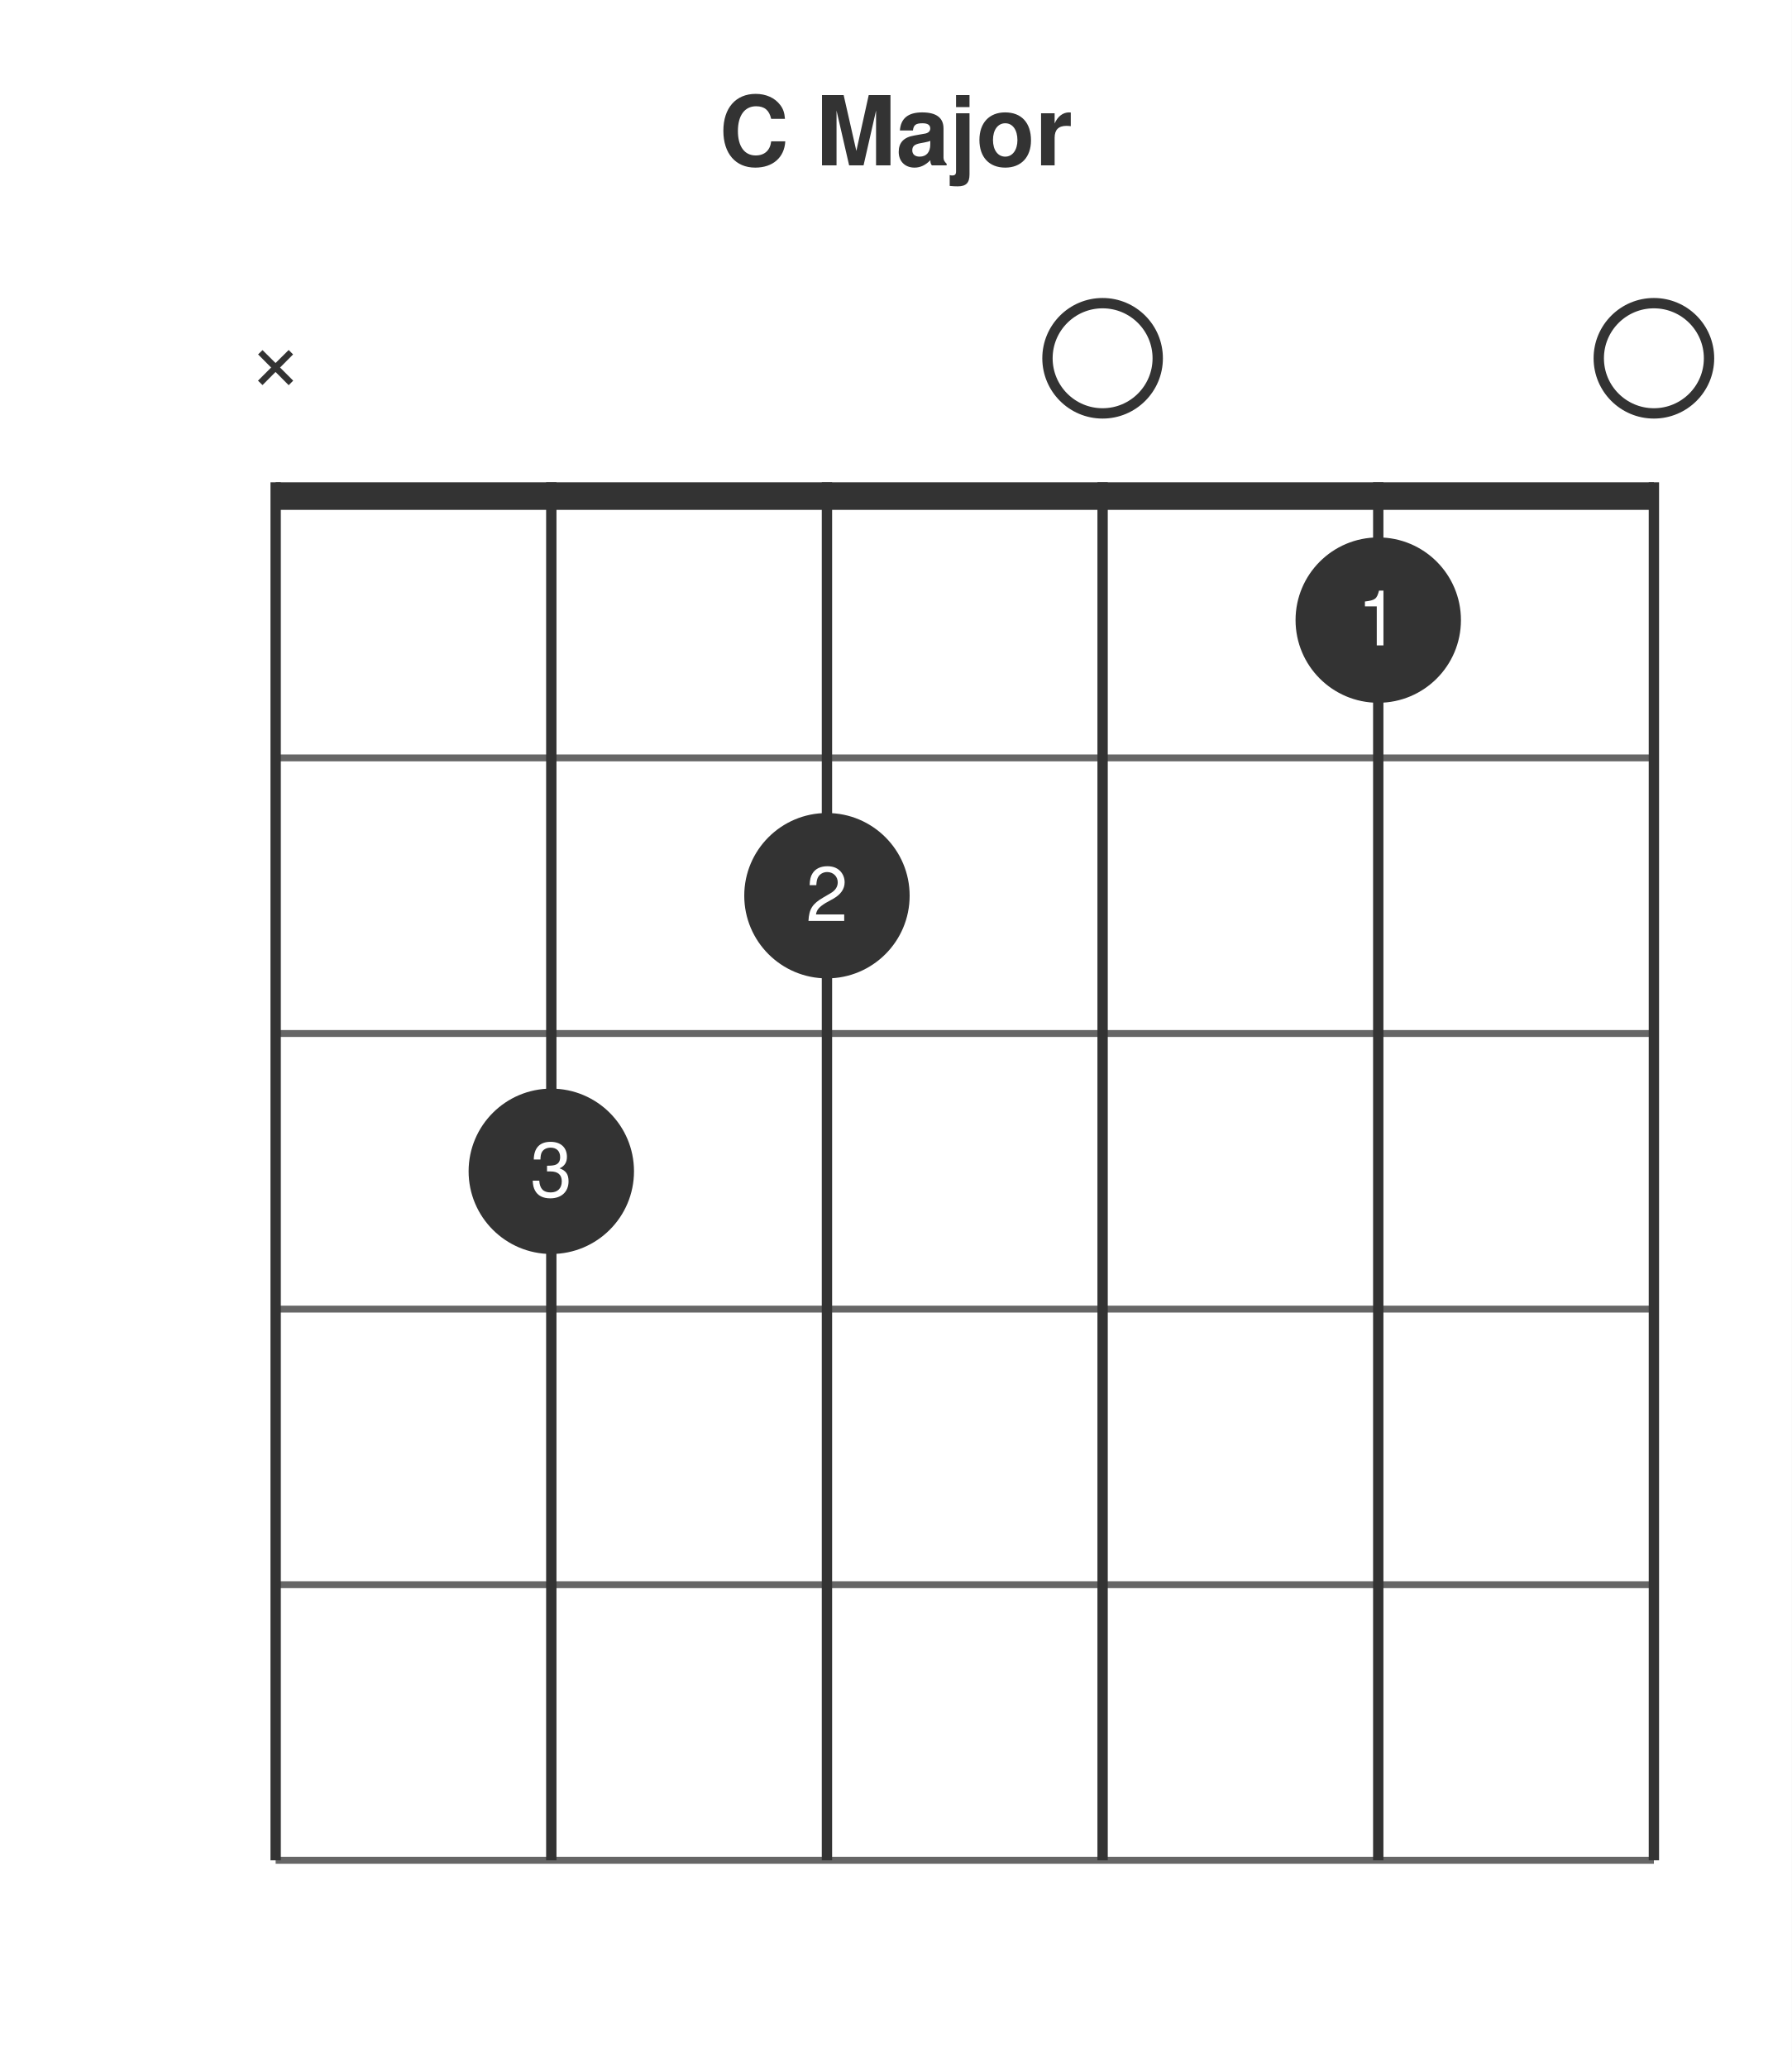
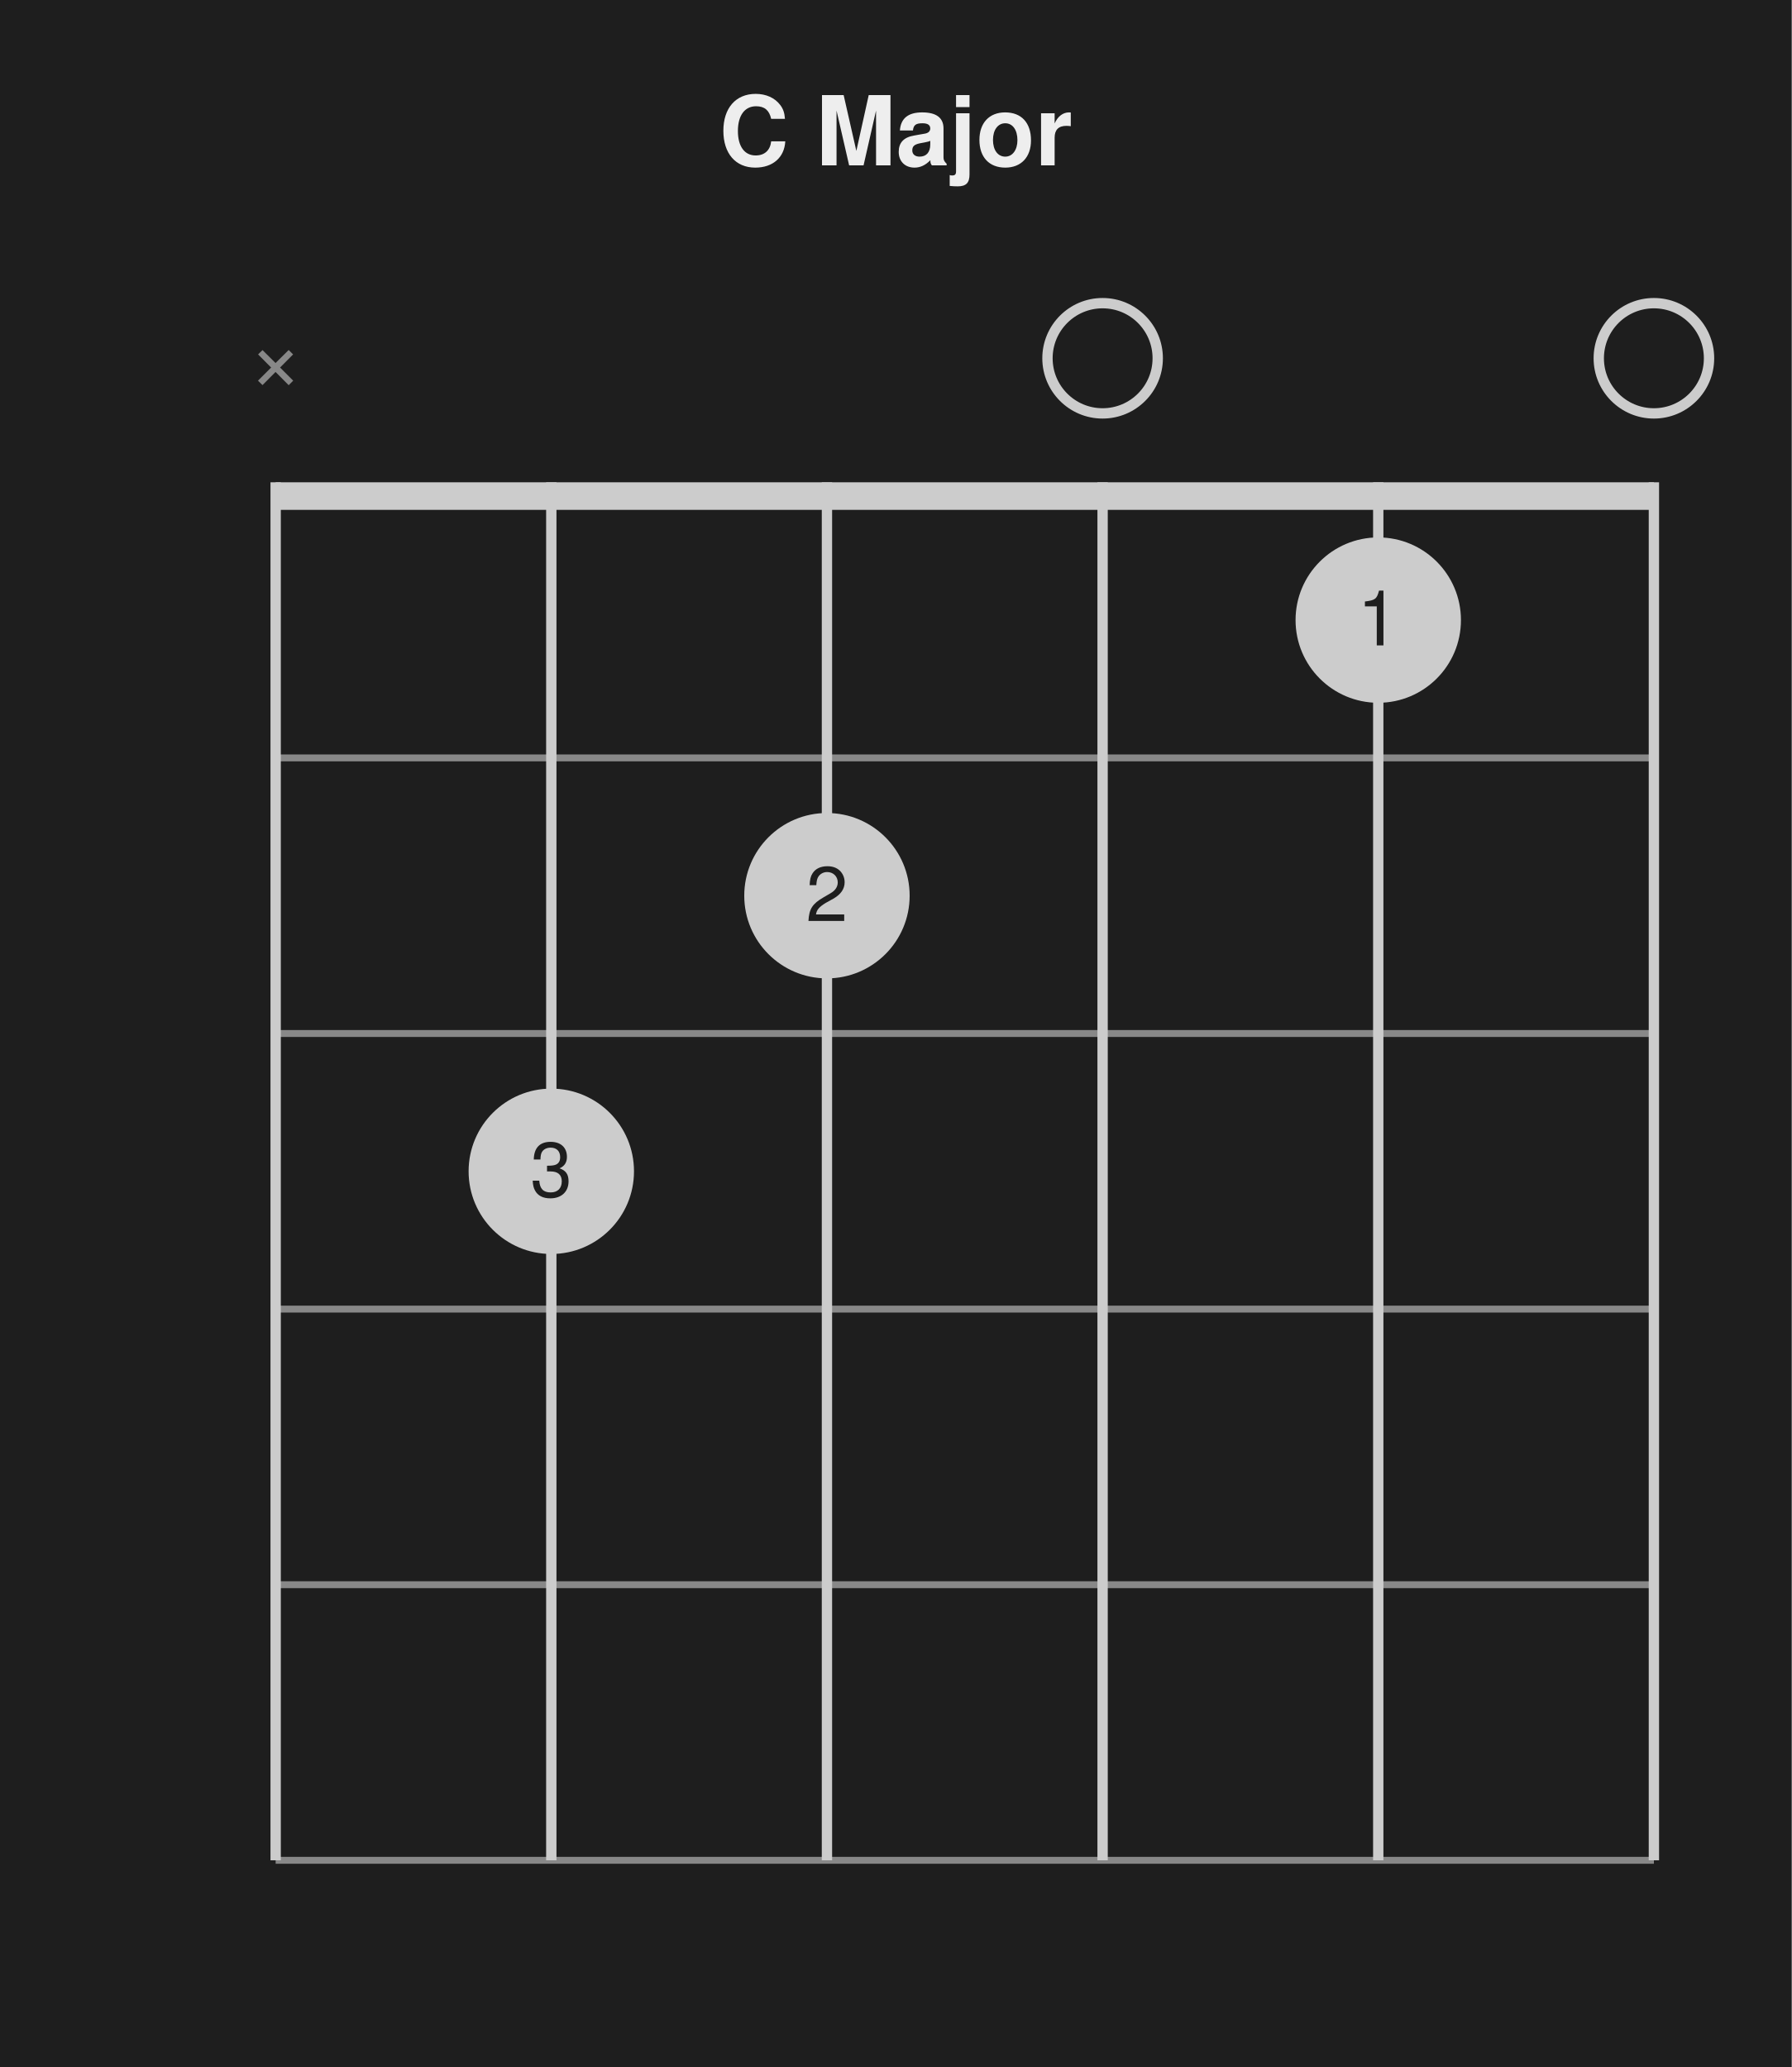
<svg xmlns="http://www.w3.org/2000/svg" width="260" height="300">
-   <rect x="0" y="0" width="260" height="300" fill="#ffffff" />
-   <rect x="40" y="70" width="200" height="4" fill="#333333" />
-   <line x1="40" y1="110" x2="240" y2="110" stroke="#666666" stroke-width="1" />
-   <line x1="40" y1="150" x2="240" y2="150" stroke="#666666" stroke-width="1" />
-   <line x1="40" y1="190" x2="240" y2="190" stroke="#666666" stroke-width="1" />
-   <line x1="40" y1="230" x2="240" y2="230" stroke="#666666" stroke-width="1" />
-   <line x1="40" y1="270" x2="240" y2="270" stroke="#666666" stroke-width="1" />
-   <line x1="40" y1="70" x2="40" y2="270" stroke="#333333" stroke-width="1.5" />
-   <line x1="80" y1="70" x2="80" y2="270" stroke="#333333" stroke-width="1.5" />
-   <line x1="120" y1="70" x2="120" y2="270" stroke="#333333" stroke-width="1.5" />
-   <line x1="160" y1="70" x2="160" y2="270" stroke="#333333" stroke-width="1.5" />
-   <line x1="200" y1="70" x2="200" y2="270" stroke="#333333" stroke-width="1.5" />
-   <line x1="240" y1="70" x2="240" y2="270" stroke="#333333" stroke-width="1.5" />
-   <text x="130" y="24" text-anchor="middle" dominant-baseline="auto" fill="#333333" font-family="Helvetica, Arial, sans-serif" font-size="14" font-weight="bold">C Major</text>
-   <text x="40" y="52" text-anchor="middle" dominant-baseline="middle" fill="#333333" font-family="Helvetica, Arial, sans-serif" font-size="13">×</text>
-   <circle cx="160" cy="52" r="8" fill="none" stroke="#333333" stroke-width="1.5" />
-   <circle cx="240" cy="52" r="8" fill="none" stroke="#333333" stroke-width="1.5" />
-   <circle cx="80" cy="170" r="12" fill="#333333" />
-   <text x="80" y="170" text-anchor="middle" dominant-baseline="middle" fill="#ffffff" font-family="Helvetica, Arial, sans-serif" font-size="11">3</text>
-   <circle cx="120" cy="130" r="12" fill="#333333" />
-   <text x="120" y="130" text-anchor="middle" dominant-baseline="middle" fill="#ffffff" font-family="Helvetica, Arial, sans-serif" font-size="11">2</text>
-   <circle cx="200" cy="90" r="12" fill="#333333" />
-   <text x="200" y="90" text-anchor="middle" dominant-baseline="middle" fill="#ffffff" font-family="Helvetica, Arial, sans-serif" font-size="11">1</text>
+   <rect x="0" y="0" width="260" height="300" fill="#1e1e1e" />
+   <rect x="40" y="70" width="200" height="4" fill="#cccccc" />
+   <line x1="40" y1="110" x2="240" y2="110" stroke="#888888" stroke-width="1" />
+   <line x1="40" y1="150" x2="240" y2="150" stroke="#888888" stroke-width="1" />
+   <line x1="40" y1="190" x2="240" y2="190" stroke="#888888" stroke-width="1" />
+   <line x1="40" y1="230" x2="240" y2="230" stroke="#888888" stroke-width="1" />
+   <line x1="40" y1="270" x2="240" y2="270" stroke="#888888" stroke-width="1" />
+   <line x1="40" y1="70" x2="40" y2="270" stroke="#cccccc" stroke-width="1.5" />
+   <line x1="80" y1="70" x2="80" y2="270" stroke="#cccccc" stroke-width="1.5" />
+   <line x1="120" y1="70" x2="120" y2="270" stroke="#cccccc" stroke-width="1.5" />
+   <line x1="160" y1="70" x2="160" y2="270" stroke="#cccccc" stroke-width="1.5" />
+   <line x1="200" y1="70" x2="200" y2="270" stroke="#cccccc" stroke-width="1.5" />
+   <line x1="240" y1="70" x2="240" y2="270" stroke="#cccccc" stroke-width="1.5" />
+   <text x="130" y="24" text-anchor="middle" dominant-baseline="auto" fill="#eeeeee" font-family="Helvetica, Arial, sans-serif" font-size="14" font-weight="bold">C Major</text>
+   <text x="40" y="52" text-anchor="middle" dominant-baseline="middle" fill="#888888" font-family="Helvetica, Arial, sans-serif" font-size="13">×</text>
+   <circle cx="160" cy="52" r="8" fill="none" stroke="#cccccc" stroke-width="1.5" />
+   <circle cx="240" cy="52" r="8" fill="none" stroke="#cccccc" stroke-width="1.5" />
+   <circle cx="80" cy="170" r="12" fill="#cccccc" />
+   <text x="80" y="170" text-anchor="middle" dominant-baseline="middle" fill="#1e1e1e" font-family="Helvetica, Arial, sans-serif" font-size="11">3</text>
+   <circle cx="120" cy="130" r="12" fill="#cccccc" />
+   <text x="120" y="130" text-anchor="middle" dominant-baseline="middle" fill="#1e1e1e" font-family="Helvetica, Arial, sans-serif" font-size="11">2</text>
+   <circle cx="200" cy="90" r="12" fill="#cccccc" />
+   <text x="200" y="90" text-anchor="middle" dominant-baseline="middle" fill="#1e1e1e" font-family="Helvetica, Arial, sans-serif" font-size="11">1</text>
</svg>
